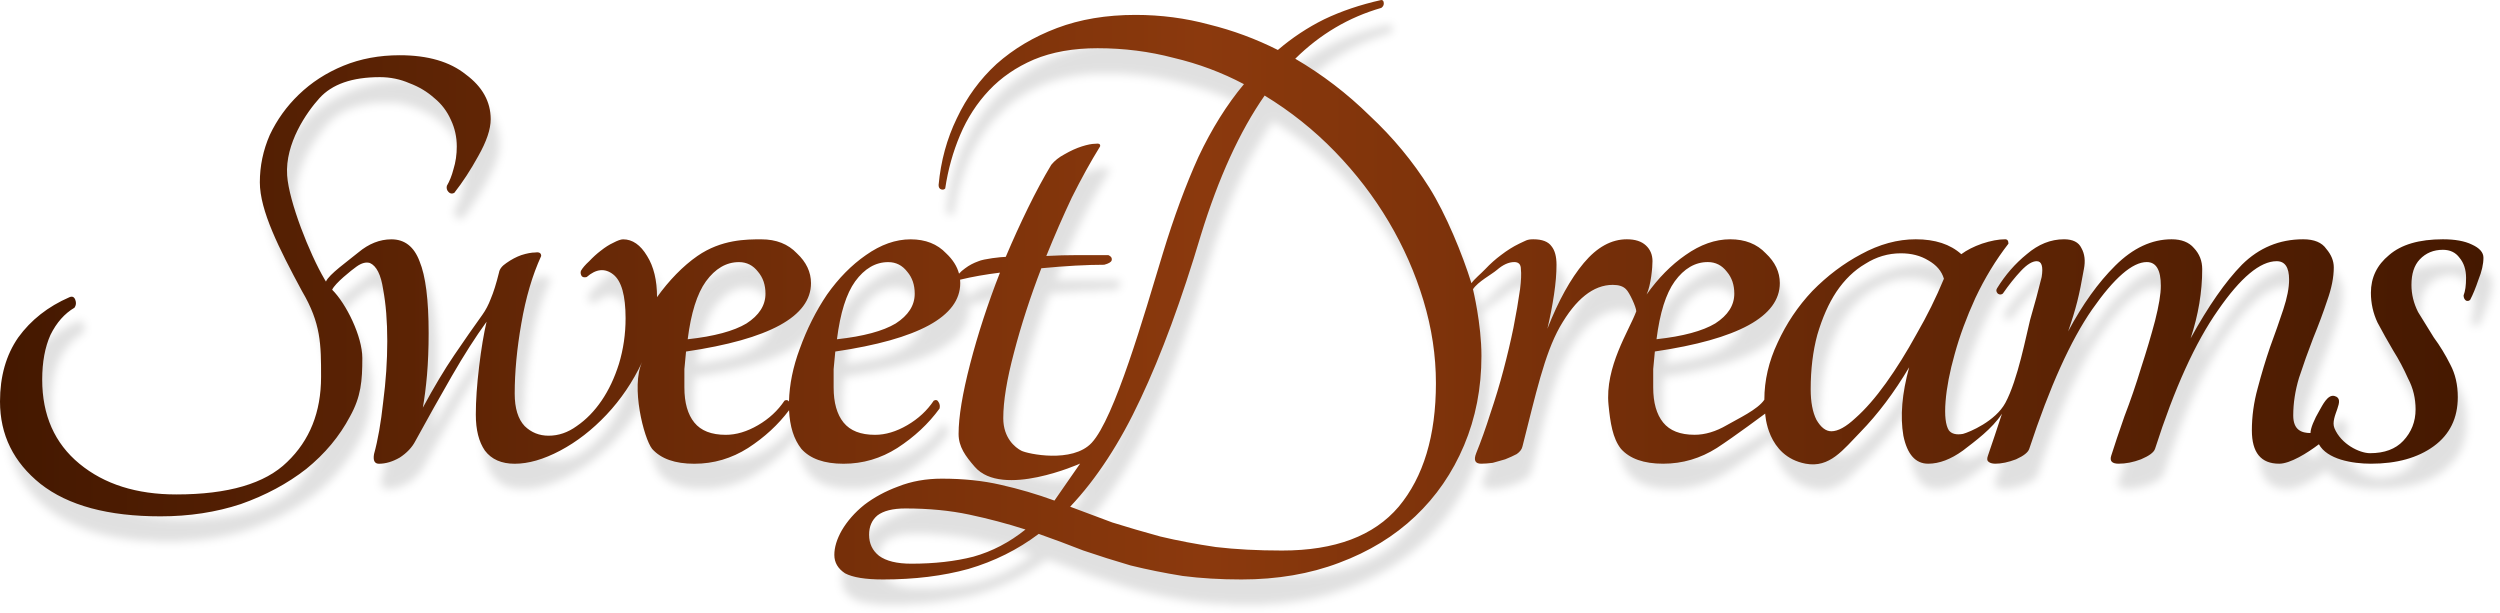
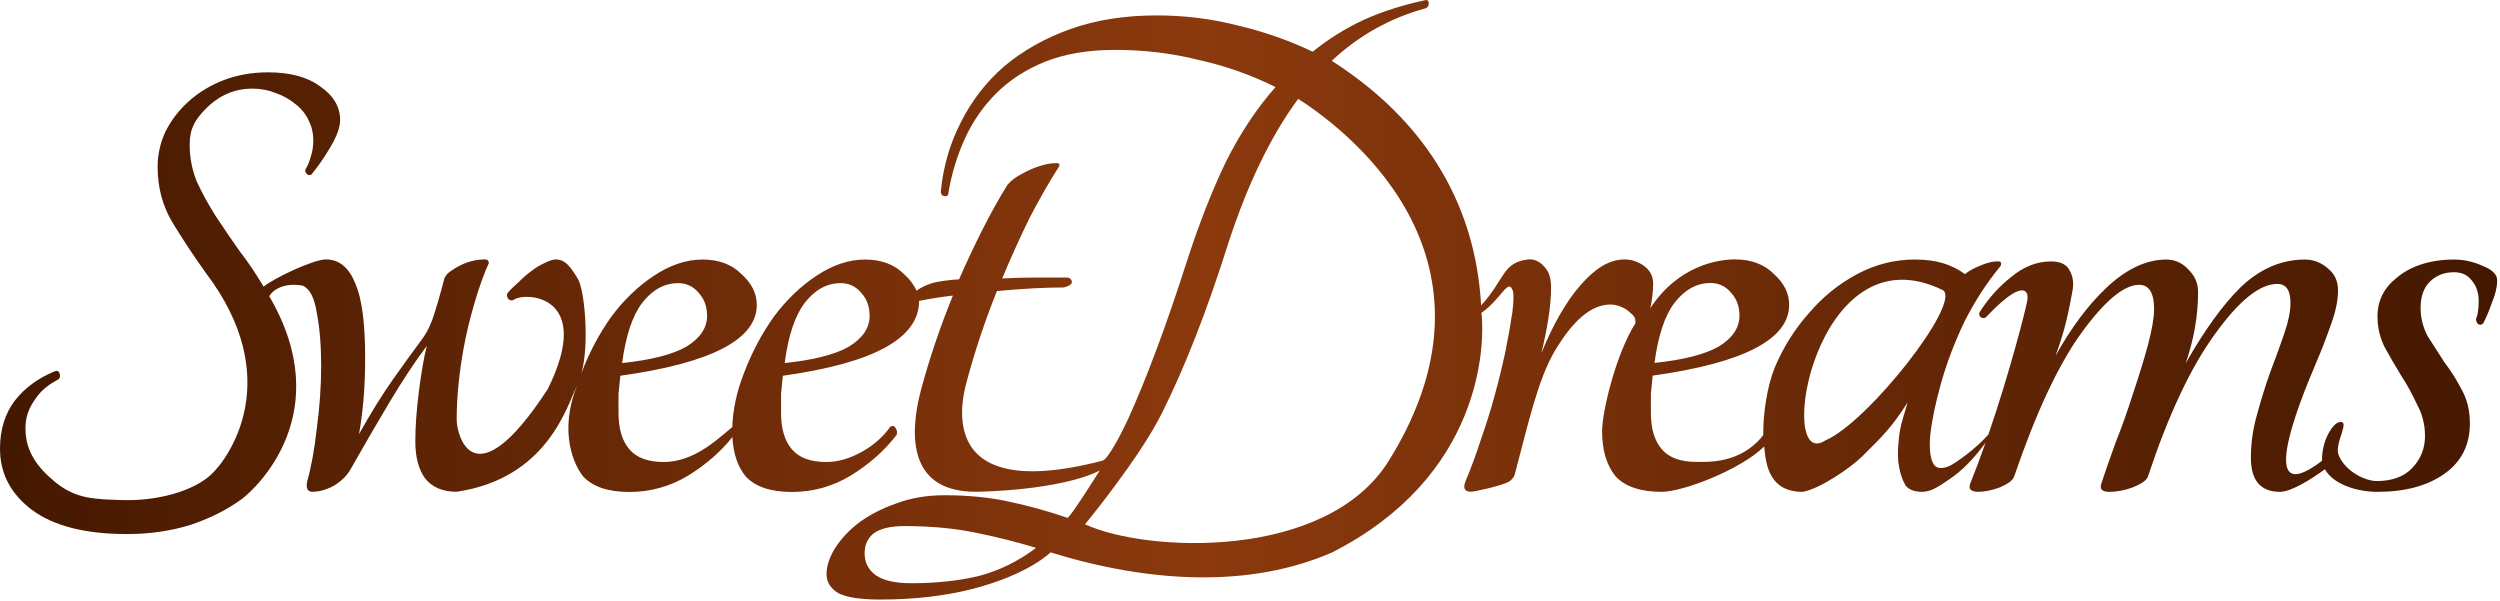
- <svg xmlns="http://www.w3.org/2000/svg" viewBox="0 0 302 74" preserveAspectRatio="xMidYMid meet" fill="none">
-   <g filter="url(#filter0_d)">
-     <path fill-rule="evenodd" clip-rule="evenodd" d="M0 48.502C0 45.467 0.733 42.889 2.199 40.772C3.732 38.654 5.798 37.03 8.397 35.9C8.73 35.759 8.963 35.865 9.096 36.218C9.23 36.571 9.196 36.889 8.997 37.171C7.797 37.877 6.831 38.971 6.098 40.454C5.431 41.936 5.098 43.737 5.098 45.855C5.098 50.161 6.597 53.55 9.596 56.021C12.595 58.492 16.494 59.728 21.292 59.728C27.556 59.728 32.021 58.422 34.687 55.809C37.419 53.197 38.785 49.773 38.785 45.537C38.785 41.583 38.785 39.077 36.48 35.165C33.703 30.017 31.388 25.416 31.388 22.027C31.388 20.05 31.788 18.144 32.587 16.309C33.454 14.473 34.62 12.849 36.086 11.437C37.619 9.955 39.418 8.79 41.484 7.942C43.55 7.095 45.816 6.672 48.281 6.672C51.68 6.672 54.346 7.448 56.278 9.001C58.278 10.484 59.277 12.284 59.277 14.402C59.277 15.603 58.777 17.085 57.778 18.85C56.845 20.545 55.878 22.027 54.879 23.298C54.612 23.439 54.379 23.404 54.179 23.192C53.979 22.98 53.913 22.733 53.979 22.451C54.312 21.886 54.579 21.215 54.779 20.439C55.045 19.591 55.179 18.674 55.179 17.685C55.179 16.556 54.945 15.497 54.479 14.508C54.013 13.449 53.346 12.567 52.48 11.861C51.613 11.084 50.614 10.484 49.481 10.06C48.348 9.566 47.148 9.319 45.882 9.319C42.55 9.319 40.118 10.166 38.585 11.861C37.052 13.555 34.42 17.317 34.687 21.192C34.904 24.359 37.379 30.629 39.204 33.731C39.262 33.829 39.319 33.923 39.375 34.015C39.708 33.168 42.084 31.488 43.283 30.499C44.549 29.44 45.882 28.911 47.282 28.911C48.881 28.911 50.014 29.793 50.68 31.558C51.413 33.323 51.78 36.218 51.78 40.242C51.78 42.078 51.713 43.772 51.58 45.325C51.447 46.808 51.28 48.114 51.08 49.244C52.413 46.773 53.679 44.655 54.879 42.89C56.078 41.125 57.211 39.501 58.277 38.018C58.677 37.453 59.011 36.818 59.277 36.112C59.61 35.336 59.944 34.276 60.277 32.935C60.343 32.511 60.643 32.123 61.176 31.77C61.776 31.347 62.376 31.029 62.976 30.817C63.642 30.605 64.209 30.499 64.675 30.499C65.141 30.429 65.375 30.57 65.375 30.923C64.308 33.253 63.509 35.971 62.976 39.077C62.443 42.113 62.176 44.937 62.176 47.549C62.176 49.314 62.576 50.62 63.376 51.468C64.175 52.244 65.141 52.633 66.274 52.633C67.474 52.633 68.607 52.244 69.673 51.468C70.806 50.691 71.805 49.667 72.672 48.397C73.538 47.126 74.238 45.643 74.771 43.949C75.304 42.184 75.571 40.348 75.571 38.442C75.571 35.688 75.071 33.923 74.071 33.147C73.072 32.37 72.005 32.476 70.873 33.465C70.606 33.535 70.406 33.5 70.273 33.359C70.139 33.147 70.106 32.935 70.173 32.723C70.373 32.37 70.706 31.982 71.172 31.558C71.639 31.064 72.105 30.64 72.572 30.288C73.105 29.864 73.605 29.546 74.071 29.334C74.605 29.052 75.004 28.911 75.271 28.911C76.404 28.911 77.37 29.581 78.17 30.923C78.969 32.194 79.369 33.853 79.369 35.9C80.769 33.923 82.514 32.123 84.247 30.923C87.151 28.911 90.171 28.911 91.97 28.911C93.769 28.911 95.202 29.476 96.269 30.605C97.401 31.664 97.968 32.864 97.968 34.206C97.968 38.23 92.936 40.983 82.874 42.466L82.674 44.584V46.808C82.674 48.644 83.073 50.056 83.873 51.044C84.673 52.032 85.939 52.527 87.672 52.527C88.938 52.527 90.237 52.138 91.57 51.362C92.903 50.585 93.969 49.597 94.769 48.397C94.999 48.275 95.18 48.311 95.31 48.504C95.362 46.447 95.794 44.329 96.604 42.148C97.471 39.748 98.57 37.559 99.903 35.583C101.303 33.606 102.869 32.017 104.601 30.817C106.401 29.546 108.2 28.911 109.999 28.911C111.799 28.911 113.231 29.476 114.298 30.605C115.097 31.353 115.615 32.171 115.85 33.059C116.039 32.841 116.288 32.623 116.597 32.405C117.063 32.052 117.596 31.77 118.196 31.558C118.796 31.276 120.962 31.029 121.495 31.029C122.361 28.981 123.261 27.005 124.194 25.098C125.127 23.192 126.06 21.462 126.993 19.909C127.392 19.415 127.926 18.991 128.592 18.638C129.325 18.215 130.025 17.897 130.691 17.685C131.358 17.474 131.891 17.368 132.291 17.368C132.757 17.297 132.957 17.403 132.89 17.685C131.757 19.521 130.625 21.568 129.492 23.828C128.425 26.087 127.392 28.452 126.393 30.923C127.659 30.852 128.925 30.817 130.191 30.817H133.89C134.223 30.958 134.356 31.17 134.29 31.452C134.223 31.664 133.923 31.841 133.39 31.982C132.391 31.982 131.224 32.017 129.892 32.088C128.625 32.158 127.259 32.264 125.793 32.405C124.46 35.865 123.361 39.254 122.494 42.572C121.628 45.819 121.195 48.467 121.195 50.514C121.195 52.915 122.625 54.056 123.375 54.444C124.125 54.833 129.542 55.983 131.865 53.502C134.625 50.556 138.207 38.089 140.473 30.605C141.805 26.228 143.238 22.345 144.771 18.956C146.37 15.567 148.203 12.637 150.269 10.166C147.603 8.754 144.771 7.695 141.772 6.989C138.84 6.213 135.775 5.825 132.576 5.825C129.644 5.825 127.078 6.283 124.879 7.201C122.746 8.119 120.947 9.355 119.481 10.908C118.015 12.461 116.848 14.261 115.982 16.309C115.116 18.356 114.516 20.509 114.183 22.768C114.05 22.91 113.883 22.945 113.683 22.874C113.483 22.804 113.383 22.627 113.383 22.345C113.65 19.45 114.383 16.767 115.582 14.296C116.782 11.755 118.381 9.566 120.38 7.731C122.446 5.895 124.879 4.448 127.678 3.389C130.477 2.33 133.642 1.8 137.174 1.8C140.239 1.8 143.205 2.189 146.07 2.965C148.936 3.671 151.702 4.695 154.367 6.036C156.1 4.554 157.966 3.318 159.965 2.33C162.031 1.341 164.33 0.565 166.862 0C167.062 0 167.162 0.141 167.162 0.424C167.162 0.635 167.062 0.812 166.862 0.953C162.931 2.083 159.465 4.13 156.466 7.095C159.732 9.002 162.731 11.296 165.463 13.979C168.262 16.591 170.661 19.486 172.66 22.663C174.659 25.84 176.682 30.756 177.748 34.215C178.149 33.653 178.893 33.068 179.424 32.506C180.024 31.87 180.657 31.305 181.323 30.811C182.056 30.246 182.789 29.788 183.522 29.434C184.322 29.081 184.428 28.905 185.227 28.905C186.294 28.905 187.027 29.187 187.426 29.752C187.826 30.246 188.026 30.988 188.026 31.976C188.026 33.035 187.926 34.235 187.726 35.577C187.526 36.918 187.26 38.295 186.927 39.707C188.259 36.318 189.726 33.67 191.325 31.764C192.924 29.858 194.657 28.905 196.523 28.905C197.523 28.905 198.289 29.152 198.822 29.646C199.355 30.14 199.622 30.776 199.622 31.552C199.622 32.258 199.441 34.447 198.908 35.577C200.307 33.6 201.873 32.011 203.606 30.811C205.405 29.54 207.205 28.905 209.004 28.905C210.803 28.905 212.236 29.47 213.302 30.599C214.435 31.658 215.002 32.859 215.002 34.2C215.002 38.224 209.97 40.978 199.907 42.46L199.708 44.578V46.802C199.708 48.638 200.107 50.05 200.907 51.038C201.707 52.026 202.973 52.521 204.706 52.521C205.972 52.521 207.271 52.132 208.604 51.356C209.937 50.579 212.333 49.485 213.133 48.285C213.133 45.955 213.666 43.66 214.732 41.401C215.798 39.071 217.198 36.989 218.931 35.153C220.73 33.318 222.696 31.835 224.828 30.705C227.028 29.505 229.227 28.905 231.426 28.905C233.758 28.905 235.591 29.505 236.924 30.705C237.59 30.211 238.423 29.788 239.423 29.434C240.489 29.081 241.422 28.905 242.222 28.905C242.488 28.905 242.621 29.081 242.621 29.434C241.089 31.411 239.756 33.6 238.623 36C237.557 38.33 236.724 40.589 236.124 42.778C235.524 44.896 235.158 46.802 235.024 48.496C234.891 50.191 235.024 51.356 235.424 51.991C235.757 52.415 236.324 52.556 237.124 52.415C237.923 52.203 241.053 50.882 242.25 48.665C243.75 45.889 244.769 40.483 245.235 38.648C245.768 36.812 246.235 35.083 246.635 33.459C246.835 32.188 246.635 31.552 246.035 31.552C245.502 31.552 244.869 31.941 244.136 32.717C243.403 33.494 242.67 34.412 241.937 35.471C241.737 35.612 241.537 35.612 241.337 35.471C241.137 35.259 241.104 35.047 241.237 34.835C242.236 33.212 243.436 31.835 244.835 30.705C246.235 29.505 247.734 28.905 249.334 28.905C250.4 28.905 251.1 29.258 251.433 29.964C251.833 30.67 251.933 31.517 251.733 32.506C251.466 34.059 251.2 35.365 250.933 36.424C250.667 37.483 250.3 38.683 249.834 40.025C251.566 36.777 253.465 34.129 255.531 32.082C257.664 29.964 259.93 28.905 262.329 28.905C263.528 28.905 264.428 29.258 265.028 29.964C265.694 30.67 266.027 31.517 266.027 32.506C266.027 35.259 265.561 38.048 264.628 40.872C266.76 36.989 268.826 34.023 270.825 31.976C272.891 29.929 275.357 28.905 278.223 28.905C279.555 28.905 280.488 29.293 281.021 30.07C281.621 30.776 281.921 31.517 281.921 32.294C281.921 33.494 281.655 34.835 281.121 36.318C280.655 37.73 280.088 39.248 279.422 40.872C278.822 42.425 278.256 44.013 277.723 45.637C277.256 47.19 277.023 48.708 277.023 50.191C277.023 51.956 278.042 52.309 279.108 52.309C279.108 52.026 279.208 51.638 279.408 51.144C279.608 50.65 279.874 50.12 280.208 49.556C280.541 48.991 281.173 47.619 282 47.833C283.5 48.222 281.427 50.325 282 51.722C282.795 53.66 285.039 54.745 286.305 54.745C288.038 54.745 289.371 54.251 290.304 53.262C291.303 52.203 291.803 50.932 291.803 49.45C291.803 48.108 291.503 46.873 290.904 45.743C290.37 44.543 289.771 43.413 289.104 42.354C288.438 41.225 287.805 40.095 287.205 38.965C286.672 37.836 286.405 36.636 286.405 35.365C286.405 33.529 287.138 32.011 288.604 30.811C290.07 29.54 292.236 28.905 295.102 28.905C296.568 28.905 297.734 29.117 298.601 29.54C299.534 29.964 300 30.494 300 31.129C300 31.905 299.8 32.788 299.4 33.776C299.067 34.765 298.734 35.577 298.401 36.212C298.267 36.353 298.101 36.389 297.901 36.318C297.701 36.177 297.601 35.965 297.601 35.683C297.801 35.188 297.901 34.482 297.901 33.565C297.901 32.576 297.634 31.764 297.101 31.129C296.635 30.494 295.968 30.176 295.102 30.176C293.969 30.176 293.036 30.564 292.303 31.341C291.637 32.047 291.303 33.07 291.303 34.412C291.303 35.541 291.57 36.636 292.103 37.695C292.703 38.683 293.336 39.707 294.002 40.766C294.735 41.754 295.402 42.849 296.002 44.049C296.601 45.178 296.901 46.484 296.901 47.967C296.901 50.509 295.935 52.486 294.002 53.898C292.07 55.309 289.537 56.016 286.405 56.016C284.139 56.016 281.121 55.486 280.125 53.667C278.726 54.726 276.656 56.016 275.324 56.016C273.125 56.016 272.025 54.674 272.025 51.991C272.025 50.297 272.258 48.602 272.725 46.908C273.191 45.143 273.691 43.484 274.224 41.931C274.824 40.307 275.357 38.789 275.823 37.377C276.29 35.965 276.523 34.765 276.523 33.776C276.523 32.294 276.023 31.552 275.024 31.552C273.025 31.552 270.659 33.529 267.927 37.483C265.194 41.366 262.662 46.943 260.329 54.215C260.196 54.639 259.63 55.062 258.63 55.486C257.697 55.839 256.798 56.016 255.931 56.016C255.131 56.016 254.832 55.698 255.031 55.062C255.431 53.791 255.964 52.203 256.631 50.297C257.364 48.391 258.03 46.449 258.63 44.472C259.297 42.425 259.863 40.519 260.329 38.754C260.796 36.918 261.029 35.506 261.029 34.518C261.029 32.611 260.463 31.658 259.33 31.658C257.597 31.658 255.398 33.565 252.732 37.377C250.133 41.119 247.601 46.731 245.135 54.215C245.002 54.639 244.469 55.062 243.536 55.486C242.603 55.839 241.77 56.016 241.037 56.016C240.704 56.016 240.437 55.945 240.237 55.804C240.037 55.662 240.004 55.415 240.137 55.062C240.67 53.509 241.237 51.815 241.837 49.979C240.637 51.815 238.59 53.297 237.124 54.427C235.657 55.486 234.258 56.016 232.925 56.016C231.392 56.016 230.393 54.886 229.926 52.627C229.527 50.297 229.76 47.543 230.626 44.366C228.827 47.402 226.861 50.014 224.728 52.203C222.662 54.321 221.033 56.559 218.131 56.016C213.415 55.132 213.237 49.961 213.237 49.961C213.237 49.961 209.47 52.768 207.405 54.109C205.405 55.38 203.24 56.016 200.907 56.016C198.575 56.016 196.875 55.415 195.809 54.215C194.809 52.944 194.523 51.064 194.31 48.92C193.853 44.322 196.796 39.936 197.663 37.606C197.663 37.112 196.823 35.294 196.423 34.941C196.09 34.588 195.557 34.412 194.824 34.412C192.491 34.412 190.359 36.106 188.426 39.495C186.56 42.813 185.522 47.614 183.922 53.898C183.856 54.251 183.622 54.568 183.223 54.85C182.823 55.062 182.356 55.274 181.823 55.486C181.357 55.627 180.857 55.768 180.324 55.91C179.791 55.98 179.324 56.016 178.924 56.016C178.191 56.016 177.991 55.592 178.324 54.745C178.924 53.262 179.491 51.674 180.024 49.979C180.624 48.214 181.157 46.449 181.623 44.684C182.09 42.919 182.489 41.225 182.823 39.601C183.156 37.907 183.422 36.353 183.622 34.941C183.756 33.882 183.789 33.07 183.722 32.506C183.722 31.941 183.456 31.658 182.923 31.658C182.256 31.658 181.556 31.976 180.823 32.611C180.157 33.176 178.534 34.023 177.934 34.941C177.934 34.941 178.958 39.112 178.958 42.995C178.958 46.879 178.258 50.479 176.859 53.797C175.459 57.115 173.493 59.975 170.961 62.375C168.429 64.776 165.363 66.647 161.764 67.988C158.232 69.329 154.301 70 149.969 70C147.437 70 145.071 69.859 142.872 69.576C140.673 69.223 138.573 68.8 136.574 68.306C134.642 67.741 132.742 67.141 130.876 66.505C129.077 65.799 127.278 65.129 125.478 64.493C122.946 66.399 120.114 67.811 116.982 68.729C113.916 69.576 110.484 70 106.686 70C104.553 70 103.02 69.753 102.087 69.259C101.221 68.694 100.788 67.953 100.788 67.035C100.788 66.117 101.088 65.129 101.688 64.07C102.354 62.94 103.254 61.916 104.387 60.998C105.586 60.081 106.952 59.339 108.485 58.775C110.084 58.139 111.85 57.822 113.783 57.822C116.382 57.822 118.748 58.069 120.88 58.563C123.079 59.057 125.245 59.692 127.378 60.469L130.479 56C130.479 56 121.075 60.224 117.75 56.389C116.628 55.095 115.797 53.974 115.797 52.421C115.797 50.373 116.263 47.549 117.196 43.949C118.129 40.348 119.329 36.677 120.795 32.935C119.062 33.147 117.463 33.429 115.997 33.782L115.977 33.778C115.99 33.919 115.997 34.062 115.997 34.206C115.997 38.23 110.966 40.983 100.903 42.466L100.703 44.584V46.808C100.703 48.644 101.103 50.056 101.902 51.044C102.702 52.032 103.968 52.527 105.701 52.527C106.967 52.527 108.267 52.138 109.599 51.362C110.932 50.585 111.998 49.597 112.798 48.397C113.065 48.255 113.265 48.326 113.398 48.608C113.531 48.82 113.565 49.067 113.498 49.35C112.165 51.185 110.466 52.774 108.4 54.115C106.401 55.386 104.235 56.021 101.902 56.021C99.57 56.021 97.871 55.421 96.804 54.221C95.899 53.07 95.404 51.515 95.318 49.554C94.009 51.303 92.36 52.824 90.371 54.115C88.372 55.386 86.206 56.021 83.873 56.021C81.541 56.021 79.841 55.421 78.775 54.221C77.776 52.95 76.179 46.702 77.57 43.737C76.437 46.137 75.004 48.255 73.272 50.091C71.539 51.926 69.673 53.374 67.674 54.433C65.675 55.492 63.842 56.021 62.176 56.021C60.577 56.021 59.377 55.492 58.577 54.433C57.844 53.374 57.478 51.926 57.478 50.091C57.478 48.397 57.611 46.455 57.878 44.266C58.144 42.078 58.444 40.278 58.777 38.865C57.444 40.701 56.045 42.89 54.579 45.431C53.113 47.973 51.647 50.585 50.181 53.268C49.781 54.044 49.148 54.715 48.281 55.28C47.415 55.774 46.582 56.021 45.782 56.021C45.249 56.021 45.049 55.633 45.182 54.856C45.649 53.162 46.016 51.079 46.282 48.608C46.615 46.067 46.782 43.596 46.782 41.195C46.782 38.795 46.615 36.712 46.282 34.947C46.016 33.182 45.482 32.123 44.683 31.77C44.216 31.629 43.683 31.77 43.083 32.194C42.483 32.617 40.458 34.223 40.125 35C41.827 36.68 43.769 40.642 43.769 43.254C43.769 46.008 43.617 47.902 42.284 50.303C41.017 52.703 39.252 54.821 36.986 56.657C34.72 58.422 32.088 59.834 29.089 60.893C26.09 61.881 22.858 62.375 19.392 62.375C13.062 62.375 8.23 61.069 4.898 58.457C1.633 55.845 0 52.526 0 48.502ZM85.273 33.994C86.406 32.441 87.738 31.664 89.271 31.664C90.204 31.664 90.971 32.053 91.57 32.829C92.17 33.535 92.47 34.418 92.47 35.477C92.47 36.889 91.704 38.089 90.171 39.077C88.638 39.995 86.272 40.63 83.073 40.983C83.473 37.806 84.206 35.477 85.273 33.994ZM103.302 33.994C104.435 32.441 105.768 31.664 107.3 31.664C108.233 31.664 109 32.053 109.599 32.829C110.199 33.535 110.499 34.418 110.499 35.477C110.499 36.889 109.733 38.089 108.2 39.077C106.667 39.995 104.301 40.63 101.103 40.983C101.503 37.806 102.236 35.477 103.302 33.994ZM117.582 67.247C115.382 67.811 112.883 68.094 110.084 68.094C108.352 68.094 107.052 67.776 106.186 67.141C105.386 66.505 104.986 65.658 104.986 64.599C104.986 63.611 105.32 62.834 105.986 62.269C106.719 61.705 107.852 61.422 109.385 61.422C112.184 61.422 114.749 61.669 117.082 62.163C119.414 62.658 121.68 63.258 123.879 63.964C121.946 65.517 119.847 66.611 117.582 67.247ZM168.962 61.21C165.963 64.74 161.265 66.505 154.867 66.505C151.935 66.505 149.269 66.364 146.87 66.082C144.471 65.729 142.239 65.305 140.173 64.811C138.107 64.246 136.174 63.681 134.375 63.117C132.642 62.481 130.943 61.846 129.277 61.21C132.476 57.822 135.308 53.48 137.774 48.185C140.306 42.819 142.738 36.218 145.071 28.381C147.203 21.462 149.769 15.85 152.768 11.543C155.9 13.449 158.732 15.709 161.265 18.321C163.797 20.933 165.963 23.757 167.762 26.793C169.561 29.828 170.961 33.006 171.96 36.324C172.96 39.642 173.46 42.96 173.46 46.278C173.46 52.632 171.961 57.61 168.962 61.21ZM202.307 33.988C203.439 32.435 204.772 31.658 206.305 31.658C207.238 31.658 208.004 32.047 208.604 32.823C209.204 33.529 209.504 34.412 209.504 35.471C209.504 36.883 208.737 38.083 207.205 39.071C205.672 39.989 203.306 40.625 200.107 40.978C200.507 37.801 201.24 35.471 202.307 33.988ZM224.129 50.509C222.996 51.568 222.029 52.097 221.23 52.097C220.563 52.097 219.964 51.638 219.43 50.72C218.964 49.803 218.731 48.567 218.731 47.014C218.731 44.614 218.997 42.425 219.53 40.448C220.13 38.401 220.897 36.671 221.829 35.259C222.829 33.776 223.995 32.647 225.328 31.87C226.661 31.023 228.094 30.599 229.626 30.599C230.893 30.599 231.992 30.882 232.925 31.447C233.925 32.011 234.558 32.753 234.824 33.67C233.891 35.93 232.792 38.154 231.526 40.342C230.326 42.531 229.093 44.508 227.827 46.273C226.561 48.038 225.328 49.45 224.129 50.509Z" fill="url(#paint0_linear)" />
-   </g>
+ <svg xmlns="http://www.w3.org/2000/svg" viewBox="0 0 441 106" preserveAspectRatio="xMidYMid meet" fill="none">
+   <path fill-rule="evenodd" clip-rule="evenodd" d="M98 45.759C99.76 45.759 100.653 47.108 101.895 49.119C103.137 51.024 103.997 60.759 102.569 65.803C103.951 62.172 105.704 58.863 107.83 55.873C110.062 52.883 112.559 50.481 115.323 48.666C118.192 46.744 121.062 45.783 123.931 45.783C126.801 45.783 129.086 46.637 130.786 48.346C132.593 49.947 133.497 51.762 133.497 53.791C133.497 59.877 125.472 64.041 109.424 66.283L109.105 69.486V72.85C109.105 75.626 109.743 77.761 111.018 79.256C112.294 80.751 114.313 81.498 117.076 81.498C119.096 81.498 121.168 80.911 123.294 79.736C125.344 78.604 127.349 76.887 128.998 75.475L129.18 75.319C129.274 72.239 129.961 69.067 131.241 65.803C132.622 62.172 134.376 58.863 136.502 55.873C138.734 52.883 141.231 50.481 143.994 48.666C146.864 46.744 149.734 45.783 152.603 45.783C155.473 45.783 157.758 46.637 159.458 48.346C160.483 49.254 161.217 50.231 161.661 51.277C162.363 50.778 163.161 50.376 164.054 50.072C164.986 49.648 168.349 49.278 169.177 49.278C170.522 46.208 171.919 43.245 173.368 40.387C174.817 37.529 176.266 34.936 177.715 32.607C178.336 31.866 179.164 31.231 180.199 30.702C181.337 30.067 182.424 29.591 183.459 29.273C184.494 28.956 185.322 28.797 185.942 28.797C186.667 28.691 186.977 28.85 186.874 29.273C185.115 32.025 183.355 35.095 181.596 38.482C179.94 41.869 178.336 45.414 176.784 49.119C178.75 49.013 180.716 48.96 182.682 48.96H188.426C188.944 49.172 189.151 49.489 189.047 49.913C188.944 50.23 188.478 50.495 187.65 50.707C186.098 50.707 184.287 50.76 182.217 50.865C180.25 50.971 178.129 51.13 175.852 51.342C173.782 56.528 172.075 61.609 170.729 66.583C170.171 68.647 163.324 89.366 194.5 81.26C195.5 81 198.064 75.957 198.92 74.08C202.227 66.827 205.693 57.547 209.32 46.24C211.453 39.627 213.747 33.76 216.2 28.64C218.76 23.52 221.693 19.093 225 15.36C220.733 13.227 216.2 11.627 211.4 10.56C206.707 9.387 201.8 8.8 196.68 8.8C191.987 8.8 187.88 9.493 184.36 10.88C180.947 12.267 178.067 14.133 175.72 16.48C173.373 18.827 171.507 21.547 170.12 24.64C168.733 27.733 167.773 30.987 167.24 34.4C167.027 34.613 166.76 34.667 166.44 34.56C166.12 34.453 165.96 34.187 165.96 33.76C166.387 29.387 167.56 25.333 169.48 21.6C171.4 17.76 173.96 14.453 177.16 11.68C180.467 8.907 184.36 6.72 188.84 5.12C193.32 3.52 198.387 2.72 204.04 2.72C208.947 2.72 213.693 3.307 218.28 4.48C222.867 5.547 227.293 7.093 231.56 9.12C234.333 6.88 237.32 5.013 240.52 3.52C243.827 2.027 247.507 0.853 251.56 0C251.88 0 252.04 0.213 252.04 0.64C252.04 0.96 251.88 1.227 251.56 1.44C245.267 3.147 239.72 6.24 234.92 10.72C254.5 23.26 260.5 39.76 261.266 53.886C265.5 49.26 265 46.26 269.612 45.76C270.955 45.614 272.057 46.518 272.678 47.364C273.298 48.105 273.609 49.217 273.609 50.699C273.609 52.286 273.454 54.086 273.143 56.097C272.833 58.108 272.419 60.172 271.901 62.288C273.971 57.208 276.248 53.239 278.732 50.381C281.216 47.523 283.714 45.76 286.612 45.76C288.164 45.76 289.547 46.465 290.375 47.206C291.202 47.947 291.616 48.899 291.616 50.063C291.616 50.834 291.508 52.714 291.108 54.37C296.108 46.76 303.173 45.76 306.042 45.76C308.912 45.76 311.197 46.614 312.898 48.322C314.704 49.924 315.608 51.739 315.608 53.768C315.608 59.854 307.584 64.018 291.535 66.26L291.216 69.463V72.826C291.216 75.603 291.854 77.738 293.129 79.233C294.405 80.728 296.424 81.475 299.187 81.475C301.207 81.475 307.045 81.871 311.035 76.76C311 73 311.698 68.184 313.095 64.754C314.6 61.217 316.588 58.055 319.059 55.268C321.531 52.374 324.378 50.069 327.602 48.354C330.826 46.639 334.211 45.782 337.757 45.782C339.691 45.782 341.356 45.996 342.753 46.425C344.15 46.853 345.44 47.497 346.622 48.354C347.266 47.818 348.126 47.336 349.201 46.907C350.383 46.371 351.457 46.103 352.424 46.103C352.962 46.103 353.123 46.371 352.908 46.907C350.436 49.908 348.287 53.231 346.461 56.876C344.741 60.52 343.398 64.057 342.431 67.487C341.464 70.918 340.819 73.972 340.497 76.652C340.282 79.225 340.497 80.993 341.141 81.958C341.679 82.708 342.646 82.762 344.043 82.119C345.294 81.447 348.477 79.198 350.749 76.656C354.612 65.414 357.379 54.455 357.626 52.943C357.936 51.038 356.608 49.282 350.33 55.959C350.019 56.171 349.709 56.171 349.398 55.959C349.088 55.642 349.036 55.324 349.243 55.007C350.795 52.572 352.658 50.508 354.832 48.815C357.005 47.016 359.333 46.116 361.817 46.116C363.473 46.116 364.56 46.645 365.077 47.704C365.698 48.762 365.853 50.032 365.543 51.514C365.129 53.843 364.715 55.801 364.301 57.388C363.887 58.976 363.318 60.775 362.593 62.786C365.284 57.917 368.234 53.948 371.442 50.879C374.754 47.703 378.386 45.782 382.112 45.782C383.975 45.782 385.258 46.645 386.189 47.704C387.224 48.762 387.742 50.032 387.742 51.514C387.742 55.642 387.017 59.823 385.568 64.056C388.88 58.235 392.088 53.79 395.193 50.72C398.401 47.651 402.162 45.782 406.612 45.782C408.682 45.782 410.112 46.782 411.112 47.782C412.11 48.78 412.424 50.032 412.424 51.196C412.424 52.996 412.01 55.007 411.182 57.23C410.458 59.346 409.578 61.622 408.543 64.056C407.612 66.385 396.5 91.281 409.608 81.281C409.5 77.76 411.5 74.76 412.547 74.493C414.874 73.9 411.657 78.228 412.547 80.324C413.781 83.228 417.266 84.855 419.233 84.855C421.923 84.855 423.993 84.114 425.442 82.632C426.995 81.044 427.771 79.139 427.771 76.916C427.771 74.906 427.305 73.053 426.374 71.36C425.546 69.56 424.614 67.867 423.579 66.279C422.544 64.586 421.561 62.892 420.63 61.199C419.802 59.505 419.388 57.706 419.388 55.801C419.388 53.049 420.526 50.773 422.803 48.974C425.08 47.069 428.443 45.782 432.893 45.782C435.17 45.782 436.981 46.433 438.327 47.069C439.776 47.704 440.5 48.497 440.5 49.45C440.5 50.614 440.19 51.937 439.569 53.419C439.051 54.901 438.534 56.118 438.016 57.071C437.809 57.282 437.551 57.335 437.24 57.23C436.93 57.018 436.774 56.7 436.774 56.277C437.085 55.536 437.24 54.477 437.24 53.102C437.24 51.62 436.826 50.403 435.998 49.45C435.274 48.497 434.239 48.021 432.893 48.021C431.134 48.021 429.685 48.603 428.547 49.767C427.512 50.826 426.994 52.361 426.994 54.372C426.994 56.065 427.408 57.706 428.236 59.294C429.168 60.775 430.151 62.31 431.186 63.898C432.324 65.379 433.359 67.02 434.291 68.82C435.222 70.513 435.688 72.471 435.688 74.694C435.688 78.504 434.187 81.468 431.186 83.585C428.185 85.702 424.252 86.76 419.388 86.76C415.869 86.76 411.655 85.509 410.108 82.781C407.935 84.369 404.248 86.76 402.179 86.76C398.763 86.76 397.056 84.749 397.056 80.727C397.056 78.187 397.418 75.646 398.143 73.106C398.867 70.46 399.643 67.973 400.471 65.644C401.402 63.21 402.23 60.934 402.955 58.817C403.679 56.7 404.042 54.901 404.042 53.419C404.042 51.196 403.265 50.085 401.713 50.085C398.608 50.085 394.934 53.049 390.691 58.976C386.448 64.797 382.515 73.159 378.893 84.061C378.686 84.696 377.807 85.331 376.254 85.966C374.805 86.495 373.408 86.76 372.063 86.76C370.821 86.76 370.355 86.284 370.666 85.331C371.287 83.426 372.115 81.044 373.149 78.187C374.288 75.329 375.323 72.418 376.254 69.454C377.289 66.385 378.169 63.527 378.893 60.881C379.618 58.129 379.98 56.012 379.98 54.531C379.98 51.673 379.1 50.244 377.341 50.244C374.65 50.244 371.235 53.102 367.095 58.817C363.059 64.427 359.127 72.841 355.297 84.061C355.09 84.696 354.262 85.331 352.814 85.966C351.365 86.495 350.071 86.76 348.933 86.76C348.415 86.76 348.001 86.654 347.691 86.442C347.38 86.231 347.372 85.738 347.536 85.331C348.478 82.992 349.385 80.553 350.245 78.109C348.084 81.031 346.053 83.087 343.882 84.531C341.732 86.031 340.504 86.76 339 86.76C338.033 86.76 336.5 86.5 335.984 85.335C335.446 84.37 335.07 83.084 334.855 81.476C334.748 79.761 334.785 79.037 335 77C335.215 74.963 335.855 73.251 336.5 71C333.599 75.502 332.281 76.729 328.5 80.5C326.51 82.485 321 86.26 318 86.76C312.24 86.76 311.5 82.26 311.206 78.76C307.054 82.859 296.849 86.76 293.129 86.76C289.41 86.76 286.699 85.853 284.999 84.037C283.405 82.115 282.608 79.446 282.608 76.029C282.608 72.72 285 62.5 288.5 57C288.5 56.097 288.45 55.83 287.112 54.76C286.534 54.298 285.25 53.715 284.112 53.715C280.49 53.715 277.231 56.891 274.23 61.971C271.332 66.946 269.719 74.143 267.236 83.563C267.132 84.092 266.77 84.569 266.149 84.992C264.608 85.76 260.095 86.739 259.474 86.739C258.336 86.739 258.025 86.103 258.543 84.833C259.474 82.611 260.354 80.229 261.181 77.689C262.113 75.043 262.941 72.397 263.665 69.751C264.39 67.104 265.011 64.564 265.528 62.13C266.046 59.59 266.46 57.261 266.77 55.144C266.977 53.556 267.029 52.339 266.925 51.492C266.108 48.76 265.002 52.589 261.331 55.187C261.993 61.178 261.266 84.082 235 97.44C220.574 103.747 202.926 102.88 185.32 97.44C185.32 97.44 181.533 101.28 171.72 103.84C166.813 105.12 161.32 105.76 155.24 105.76C151.827 105.76 149.373 105.387 147.88 104.64C146.493 103.787 145.8 102.667 145.8 101.28C145.8 99.893 146.28 98.4 147.24 96.8C148.307 95.093 149.747 93.547 151.56 92.16C153.48 90.773 155.667 89.653 158.12 88.8C160.68 87.84 163.507 87.36 166.6 87.36C170.76 87.36 174.547 87.733 177.96 88.48C181.48 89.227 184.947 90.187 188.36 91.36C189.852 89.655 192.576 85.182 194 83C187 86.5 173.198 86.752 172 86.747C158.88 86.691 161 74.243 162.502 68.647C163.951 63.249 165.814 57.745 168.09 52.136C165.976 52.385 163.989 52.7 162.13 53.08C162.13 59.677 154.144 64.041 138.096 66.283L137.777 69.486V72.85C137.777 75.626 138.415 77.761 139.69 79.256C140.965 80.751 142.985 81.498 145.748 81.498C147.767 81.498 149.84 80.911 151.965 79.736C154.091 78.562 155.792 77.067 157.067 75.252C157.492 75.038 157.811 75.145 158.023 75.572C158.236 75.892 158.289 76.266 158.183 76.693C156.057 79.469 153.347 81.872 150.052 83.9C146.864 85.822 143.41 86.783 139.69 86.783C135.97 86.783 133.26 85.876 131.56 84.061C130.132 82.339 129.344 80.019 129.194 77.099C127.119 79.704 124.514 81.971 121.381 83.9C118.192 85.822 114.738 86.783 111.018 86.783C107.299 86.783 104.588 85.876 102.888 84.061C101.294 82.139 98.497 76.259 101.805 67.962C100.045 71.561 96.617 84.365 80.558 86.747C78.075 86.747 76.212 85.953 74.97 84.365C73.832 82.778 73.262 80.608 73.262 77.856C73.262 75.316 73.469 72.405 73.883 69.124C74.297 65.843 74.763 63.144 75.28 61.027C73.21 63.779 71.037 67.06 68.76 70.87C66.484 74.68 64.207 78.597 61.93 82.619C61.309 83.783 60.326 84.789 58.98 85.635C57.635 86.376 56.342 86.747 55.1 86.747C54.272 86.747 53.961 86.165 54.168 85C54.893 82.46 55.462 79.338 55.876 75.633C56.393 71.823 56.652 68.118 56.652 64.519C56.652 60.921 56.393 57.798 55.876 55.152C55.462 52.506 54.634 50.919 53.392 50.389C50 49.759 48 51.259 47.498 52.259C59.5 72.759 45.308 86.012 42.692 88.004C40.077 89.919 37.038 91.451 33.577 92.6C30.115 93.672 26.385 94.209 22.385 94.209C15.077 94.209 9.5 92.791 5.654 89.957C1.885 87.123 0 83.522 0 79.156C0 75.862 0.846 73.066 2.538 70.767C4.308 68.469 6.692 66.707 9.692 65.482C10.077 65.329 10.346 65.444 10.5 65.826C10.654 66.21 10.615 66.554 10.385 66.861C9 67.627 7.666 68.436 6.5 69.999C5.023 71.979 4.413 73.668 4.5 75.999C4.639 79.712 6.564 82.415 9.692 85C13.398 88.063 16.772 88.061 21.577 88.21C27.916 88.408 34.115 86.587 37.192 83.753C40.346 80.919 50.5 66.759 36.229 48.036C34.152 45.125 32.229 42.214 30.459 39.303C28.69 36.392 27.806 33.098 27.806 29.421C27.806 27.276 28.267 25.208 29.19 23.216C30.19 21.224 31.536 19.462 33.229 17.93C34.998 16.322 37.075 15.058 39.459 14.138C41.844 13.219 44.459 12.759 47.306 12.759C51.229 12.759 54.306 13.602 56.536 15.287C58.844 16.896 59.998 18.849 59.998 21.148C59.998 22.45 59.421 24.059 58.267 25.974C57.19 27.812 56.075 29.421 54.921 30.8C54.613 30.953 54.344 30.915 54.113 30.685C53.883 30.455 53.806 30.187 53.883 29.881C54.267 29.268 54.575 28.54 54.806 27.697C55.113 26.778 55.267 25.782 55.267 24.71C55.267 23.484 54.998 22.335 54.459 21.262C53.921 20.113 53.152 19.156 52.152 18.39C51.152 17.547 49.998 16.896 48.69 16.436C47.383 15.9 45.998 15.632 44.536 15.632C40.69 15.632 37.998 17.421 36.229 19.259C34.459 21.098 33.459 22.603 33.459 25.514C33.459 27.812 33.883 29.995 34.729 32.064C35.652 34.056 36.767 36.086 38.075 38.154C39.383 40.145 40.767 42.176 42.229 44.244C43.767 46.236 45.19 48.342 46.498 50.564C48.464 48.976 55.328 45.759 57.502 45.759C59.985 45.759 61.671 47.426 62.706 50.072C63.845 52.718 64.414 57.057 64.414 63.091C64.414 65.843 64.31 68.383 64.103 70.711C63.896 72.934 63.638 74.892 63.327 76.586C65.397 72.881 67.363 69.706 69.226 67.06C71.089 64.414 72.848 61.979 74.504 59.756C75.125 58.91 75.643 57.957 76.056 56.899C76.574 55.734 77.793 51.446 78.31 49.435C78.414 48.8 78.879 48.218 79.707 47.688C80.639 47.053 81.57 46.577 82.502 46.259C83.537 45.942 84.416 45.783 85.141 45.783C85.865 45.677 86.227 45.889 86.227 46.418C84.571 49.911 82.628 56.687 81.8 61.344C80.972 65.895 80.558 70.129 80.558 74.046C80.558 76.692 83.5 88.759 96.617 68.647C105 51.759 92.322 51.448 90.563 52.929C89.5 53.259 89.338 52.054 89.476 51.818C89.787 51.289 90.776 50.395 91.5 49.759C92.225 49.019 92.949 48.383 93.674 47.854C94.502 47.219 95.278 46.743 96.002 46.425C96.83 46.002 97.586 45.759 98 45.759ZM113.25 53.471C115.057 51.122 117.183 49.947 119.627 49.947C121.115 49.947 122.337 50.534 123.294 51.709C124.25 52.777 124.729 54.111 124.729 55.713C124.729 57.848 123.506 59.663 121.062 61.158C118.617 62.546 114.844 63.507 109.743 64.041C110.381 59.236 111.55 55.713 113.25 53.471ZM141.922 53.471C143.729 51.122 145.854 49.947 148.299 49.947C149.787 49.947 151.009 50.534 151.965 51.709C152.922 52.777 153.4 54.111 153.4 55.713C153.4 57.848 152.178 59.663 149.734 61.158C147.289 62.546 143.516 63.507 138.415 64.041C139.052 59.236 140.222 55.713 141.922 53.471ZM295.361 53.447C297.168 51.099 299.294 49.924 301.738 49.924C303.226 49.924 304.448 50.511 305.405 51.686C306.361 52.754 306.84 54.088 306.84 55.69C306.84 57.825 305.617 59.64 303.173 61.135C300.728 62.523 296.956 63.484 291.854 64.018C292.492 59.213 293.661 55.69 295.361 53.447ZM172.68 101.6C169.16 102.453 165.16 102.88 160.68 102.88C157.907 102.88 155.827 102.4 154.44 101.44C153.16 100.48 152.52 99.2 152.52 97.6C152.52 96.107 153.053 94.933 154.12 94.08C155.293 93.227 157.107 92.8 159.56 92.8C164.04 92.8 168.147 93.173 171.88 93.92C175.613 94.667 179.24 95.573 182.76 96.64C179.667 98.987 176.307 100.64 172.68 101.6ZM245 81.26C233.957 99.024 202 97.44 191.4 92.48C191.4 92.48 201.053 80.8 205 72.8C209.053 64.693 212.947 54.72 216.68 42.88C220.093 32.427 224.2 23.947 229 17.44C235.5 21.6 268 44.26 245 81.26ZM322 77.689C329.5 74.5 346 53.5 342.753 51.196C320 40 313.119 83.523 322 77.689Z" fill="url(#paint0_linear)" />
  <defs>
-     <filter id="filter0_d" x="0" y="0" width="302" height="74" filterUnits="userSpaceOnUse" color-interpolation-filters="sRGB">
-       <feFlood flood-opacity="0" result="BackgroundImageFix" />
-       <feColorMatrix in="SourceAlpha" type="matrix" values="0 0 0 0 0 0 0 0 0 0 0 0 0 0 0 0 0 0 127 0" />
-       <feOffset dx="1" dy="3" />
-       <feGaussianBlur stdDeviation="0.5" />
-       <feColorMatrix type="matrix" values="0 0 0 0 0 0 0 0 0 0 0 0 0 0 0 0 0 0 0.12 0" />
-       <feBlend mode="normal" in2="BackgroundImageFix" result="effect1_dropShadow" />
-       <feBlend mode="normal" in="SourceGraphic" in2="effect1_dropShadow" result="shape" />
-     </filter>
-     <linearGradient id="paint0_linear" x1="1.32497e-08" y1="40.6" x2="299.999" y2="41.463" gradientUnits="userSpaceOnUse">
+     <linearGradient id="paint0_linear" x1="1.9455e-08" y1="61.341" x2="440.499" y2="62.573" gradientUnits="userSpaceOnUse">
      <stop stop-color="#441800" />
      <stop offset="0.484" stop-color="#8B390D" />
      <stop offset="1" stop-color="#441800" />
    </linearGradient>
  </defs>
</svg>
